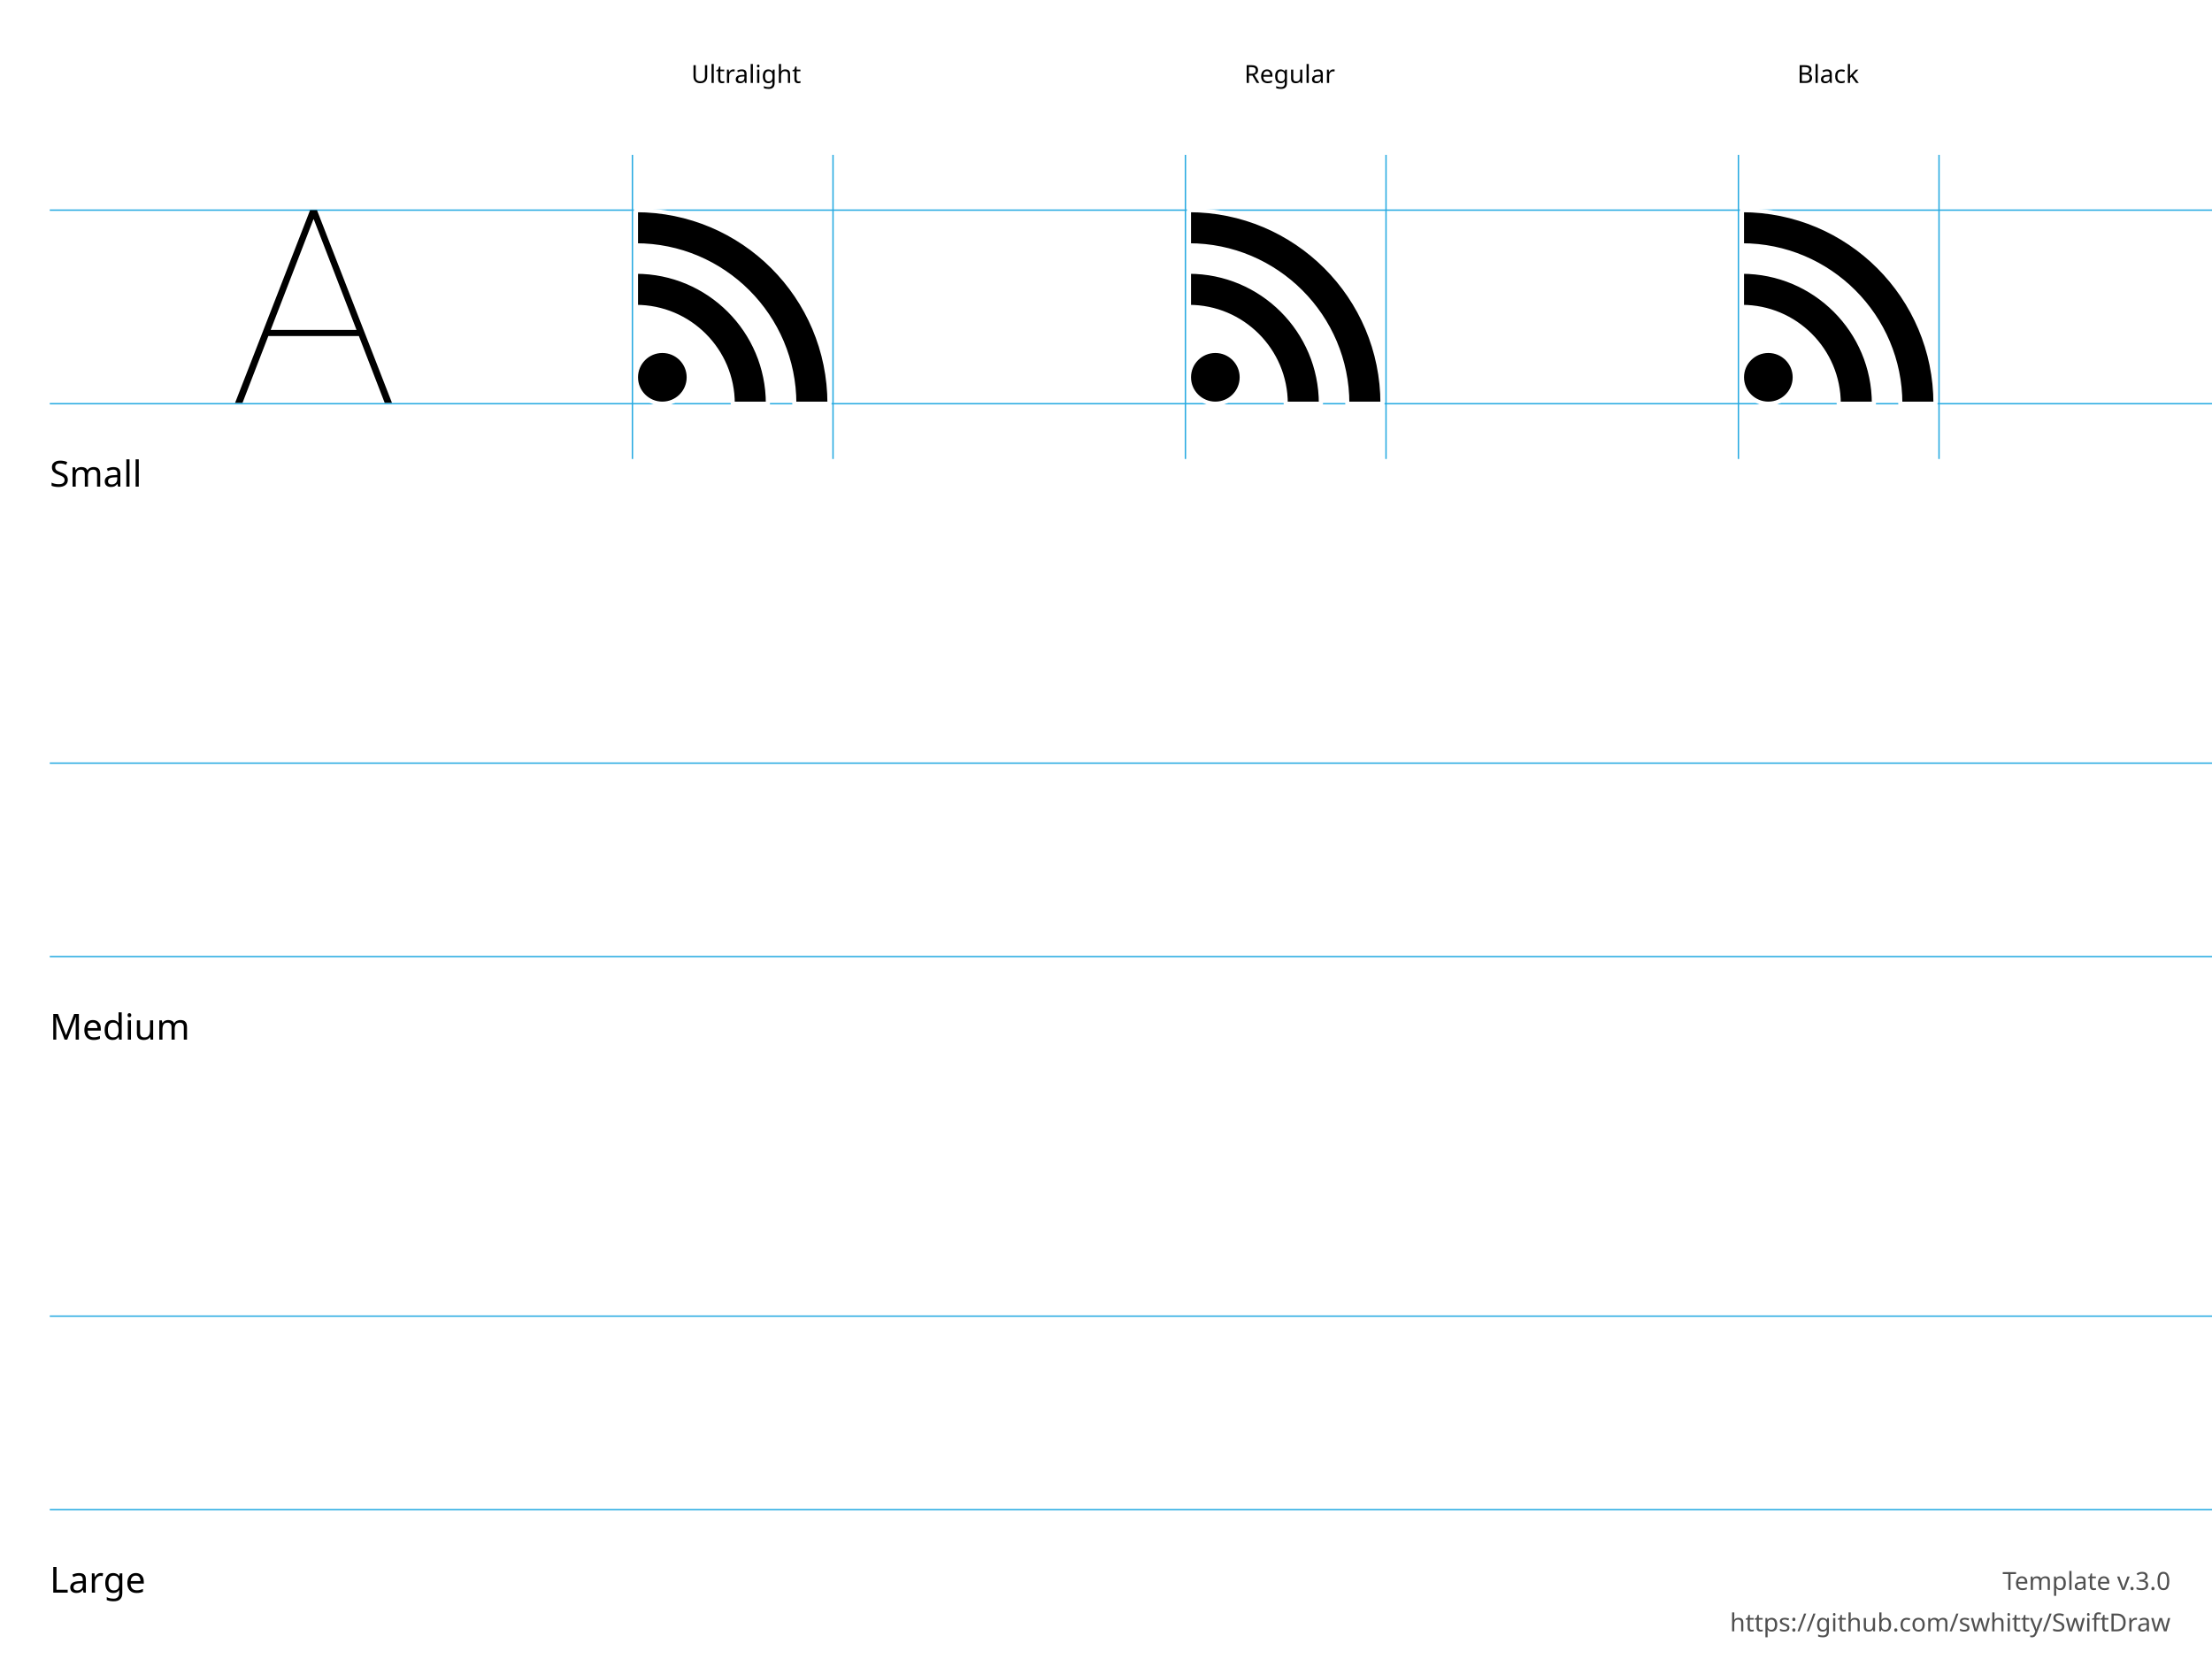
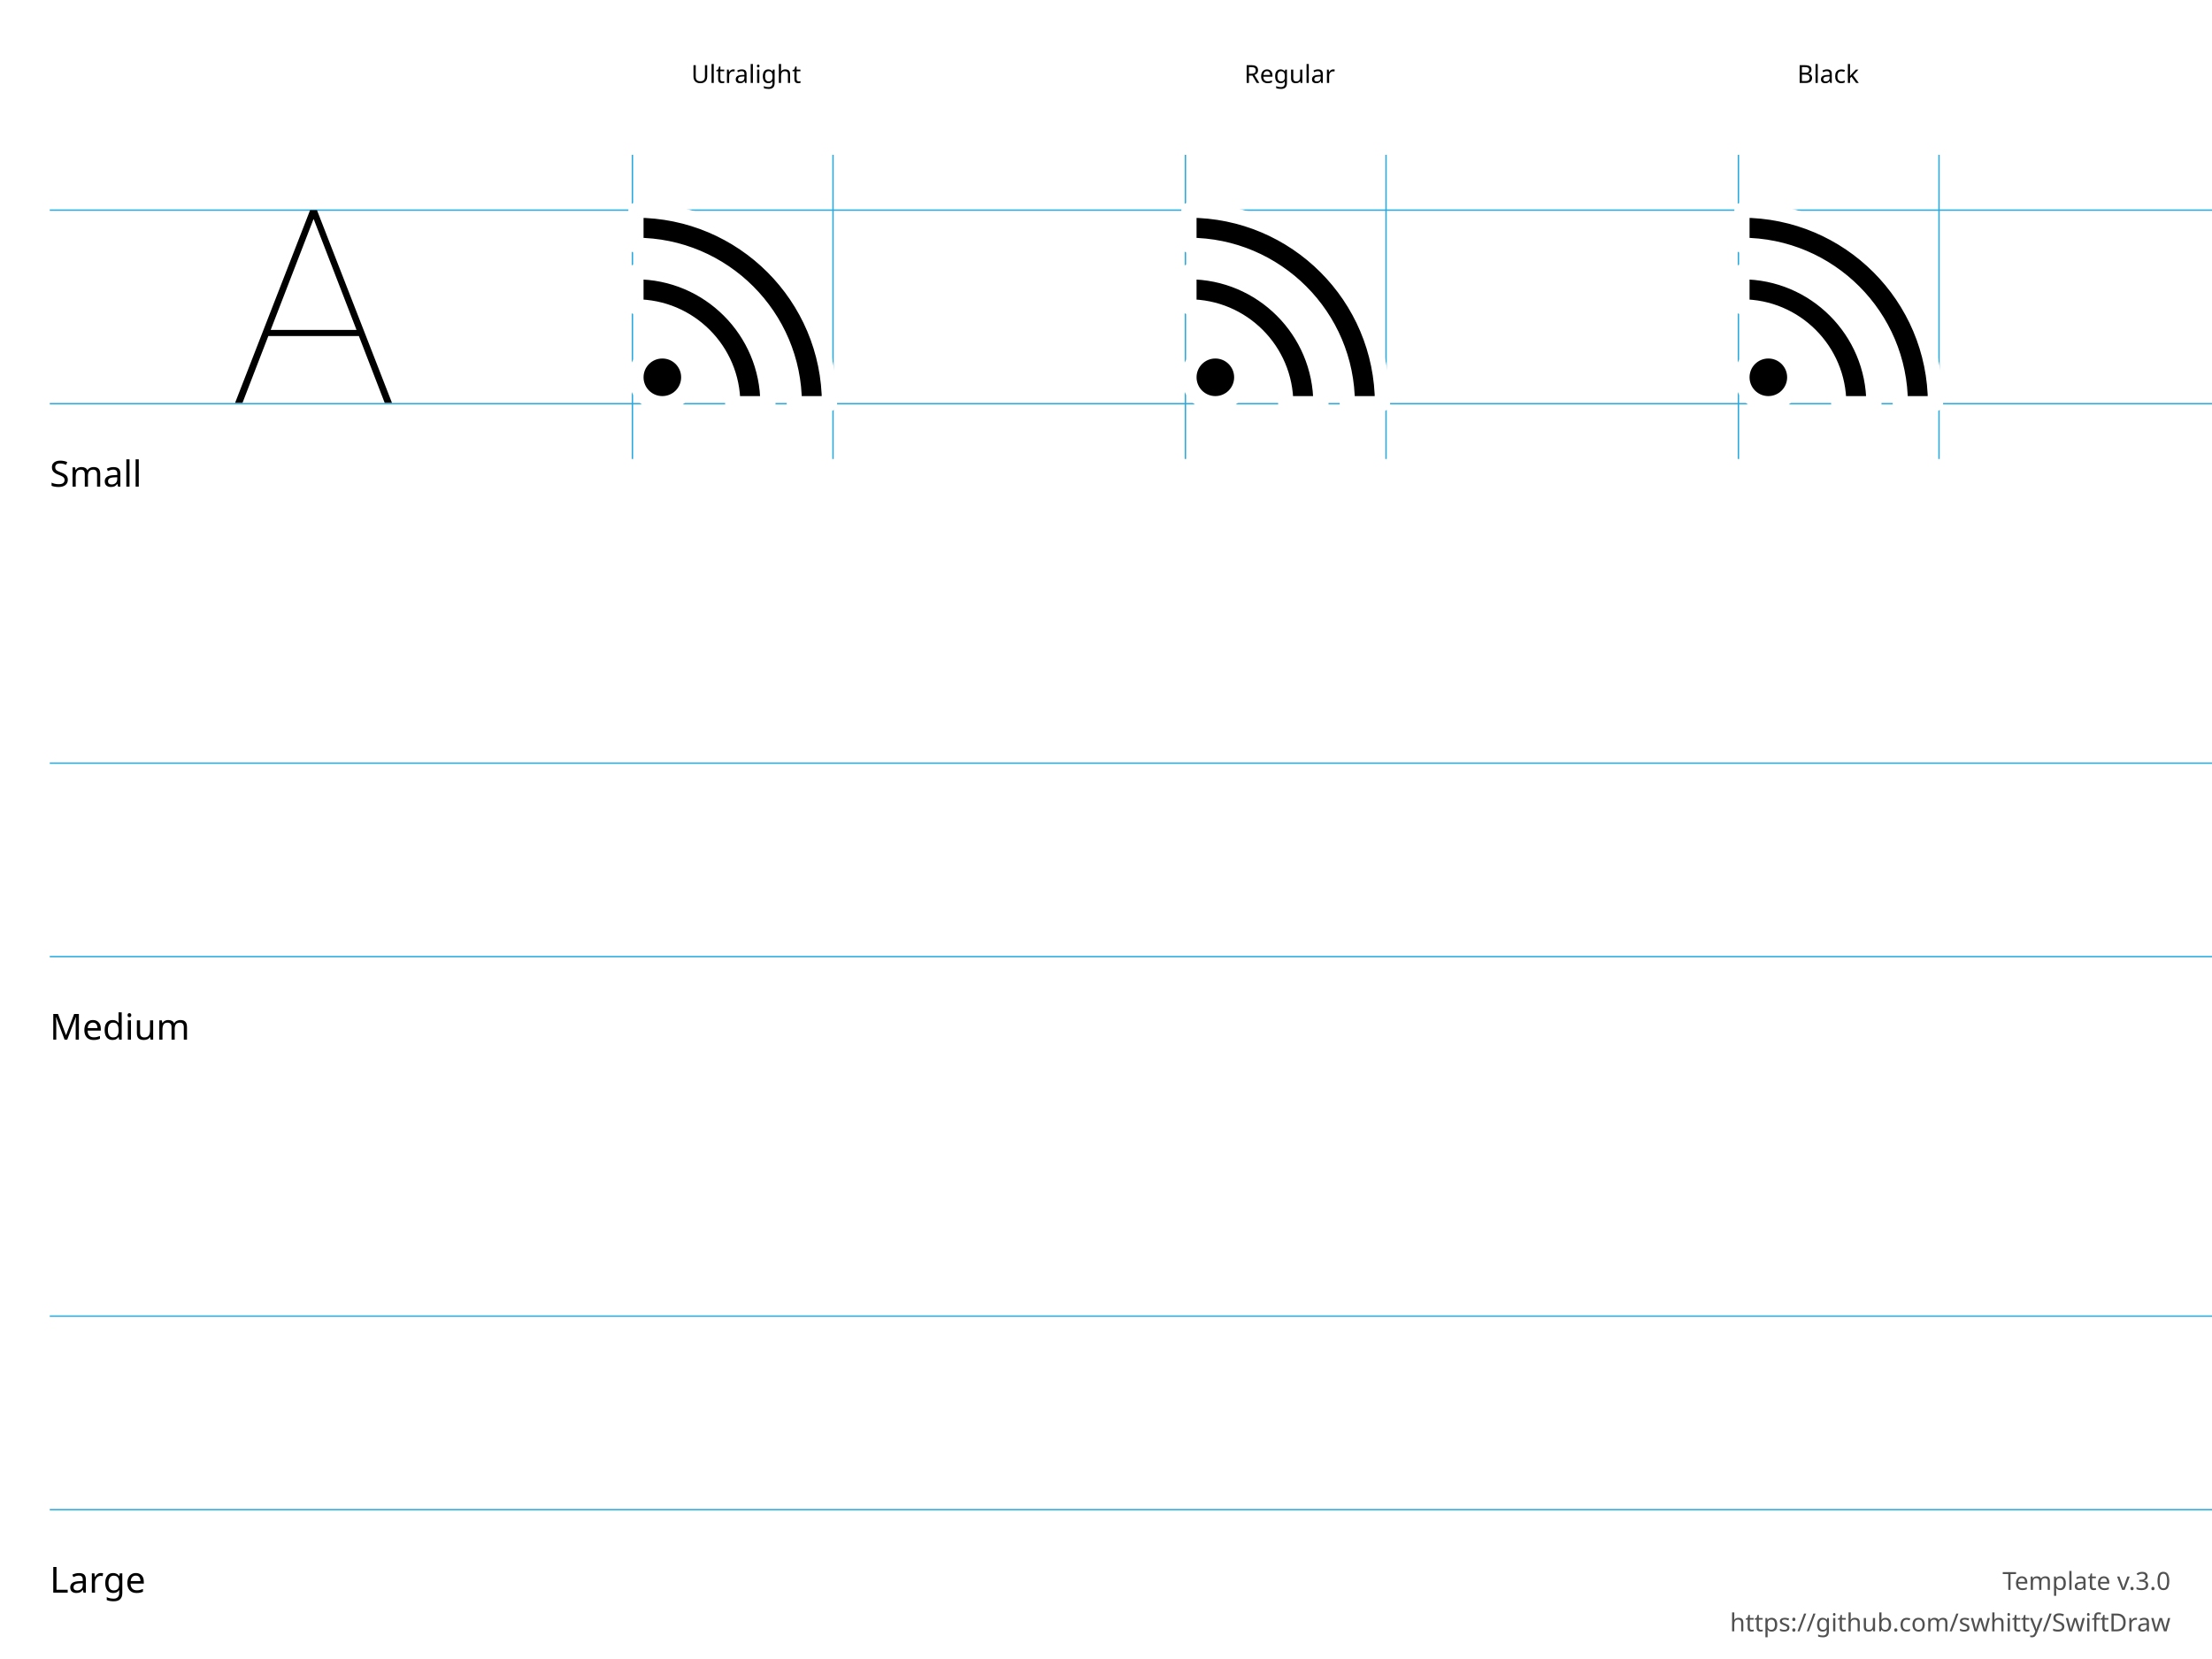
<svg xmlns="http://www.w3.org/2000/svg" height="600" width="800">
  <g id="Notes" font-family="'LucidaGrande', 'Lucida Grande', sans-serif" font-size="13">
    <rect fill="white" height="600.0" width="800.0" x="0.0" y="0.0" />
    <g font-size="13">
      <text x="18.0" y="176.0">Small</text>
      <text x="18.0" y="376.0">Medium</text>
      <text x="18.0" y="576.0">Large</text>
    </g>
    <g font-size="9">
      <text x="250.0" y="30.0">Ultralight</text>
      <text x="450.0" y="30.0">Regular</text>
      <text x="650.0" y="30.0">Black</text>
      <text id="template-version" fill="#505050" text-anchor="end" x="785.0" y="575.0">Template v.3.0</text>
      <a href="https://github.com/swhitty/SwiftDraw">
        <text fill="#505050" text-anchor="end" x="785.0" y="590.0">https://github.com/swhitty/SwiftDraw</text>
      </a>
    </g>
  </g>
  <g id="Guides" stroke="rgb(39, 170, 225)" stroke-width="0.5">
    <path id="Capline-S" d="M18,76 l800,0" />
    <path id="H-reference" d="M85,145.755 L87.685,145.755 L113.369,79.287 L114.052,79.287 L114.052,76 L112.148,76 L85,145.755 Z M95.693,121.536 L130.996,121.536 L130.263,119.313 L96.474,119.313 L95.693,121.536 Z M139.15,145.755 L141.787,145.755 L114.638,76 L113.466,76 L113.466,79.287 L139.15,145.755 Z" stroke="none" transform="translate(0,0)" />
    <path id="Baseline-S" d="M18,146 l800,0" />
    <path id="left-margin-Ultralight-S" d="M228.727,56 l0,110" />
    <path id="right-margin-Ultralight-S" d="M301.273,56 l0,110" />
    <path id="left-margin-Regular-S" d="M428.727,56 l0,110" />
    <path id="right-margin-Regular-S" d="M501.273,56 l0,110" />
    <path id="left-margin-Black-S" d="M628.727,56 l0,110" />
    <path id="right-margin-Black-S" d="M701.273,56 l0,110" />
    <path id="Capline-M" d="M18,276 l800,0" />
    <path id="Baseline-M" d="M18,346 l800,0" />
    <path id="Capline-L" d="M18,476 l800,0" />
    <path id="Baseline-L" d="M18,546 l800,0" />
  </g>
-   <g id="Symbols" stroke="white" stroke-width="1.5" stroke-linejoin="round">
+   <g id="Symbols" stroke="white" stroke-width="5.5" stroke-linejoin="round">
    <g id="Ultralight-S" transform="translate(0,0)">
      <path d="M230,76 L230,88.727 C261.595,88.727 287.273,114.405 287.273,146 L300,146 C300,107.341 268.659,76 230,76 Z M230,98.273 L230,111 C249.314,111 265,126.686 265,146 L277.727,146 C277.727,119.655 256.345,98.273 230,98.273 Z M239.545,126.909 C234.274,126.909 230,131.183 230,136.455 C230,141.726 234.274,146 239.545,146 C244.817,146 249.091,141.726 249.091,136.455 C249.091,131.183 244.817,126.909 239.545,126.909 Z" />
    </g>
    <g id="Regular-S" transform="translate(0,0)">
      <path d="M430,76 L430,88.727 C461.595,88.727 487.273,114.405 487.273,146 L500,146 C500,107.341 468.659,76 430,76 Z M430,98.273 L430,111 C449.314,111 465,126.686 465,146 L477.727,146 C477.727,119.655 456.345,98.273 430,98.273 Z M439.545,126.909 C434.274,126.909 430,131.183 430,136.455 C430,141.726 434.274,146 439.545,146 C444.817,146 449.091,141.726 449.091,136.455 C449.091,131.183 444.817,126.909 439.545,126.909 Z" />
    </g>
    <g id="Black-S" transform="translate(0,0)">
      <path d="M630,76 L630,88.727 C661.595,88.727 687.273,114.405 687.273,146 L700,146 C700,107.341 668.659,76 630,76 Z M630,98.273 L630,111 C649.314,111 665,126.686 665,146 L677.727,146 C677.727,119.655 656.345,98.273 630,98.273 Z M639.545,126.909 C634.274,126.909 630,131.183 630,136.455 C630,141.726 634.274,146 639.545,146 C644.817,146 649.091,141.726 649.091,136.455 C649.091,131.183 644.817,126.909 639.545,126.909 Z" />
    </g>
  </g>
</svg>
